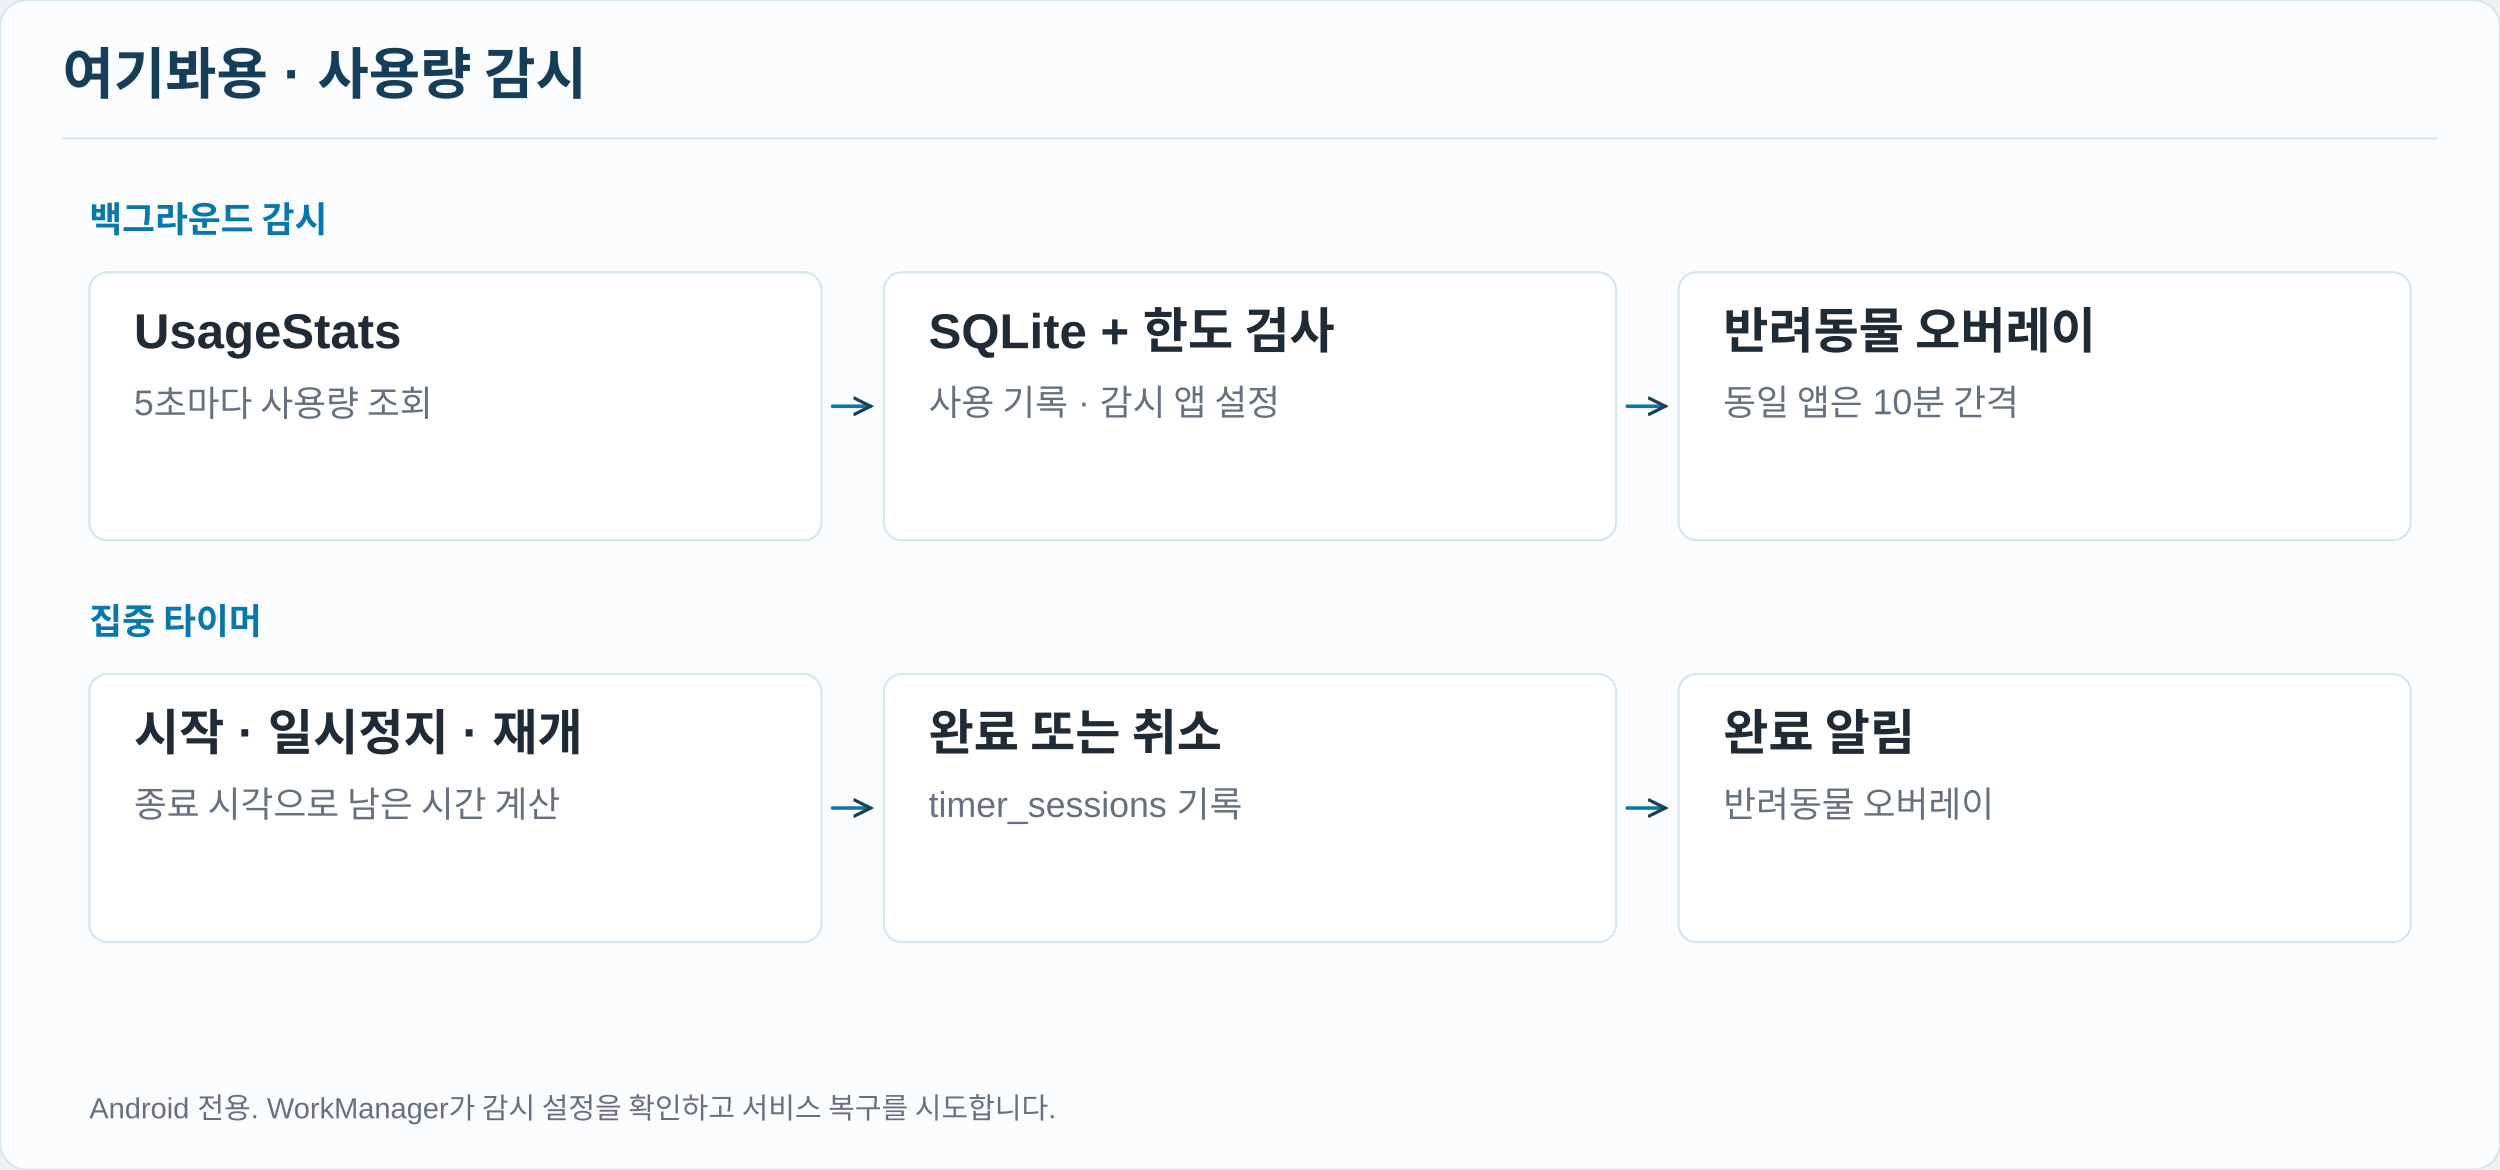
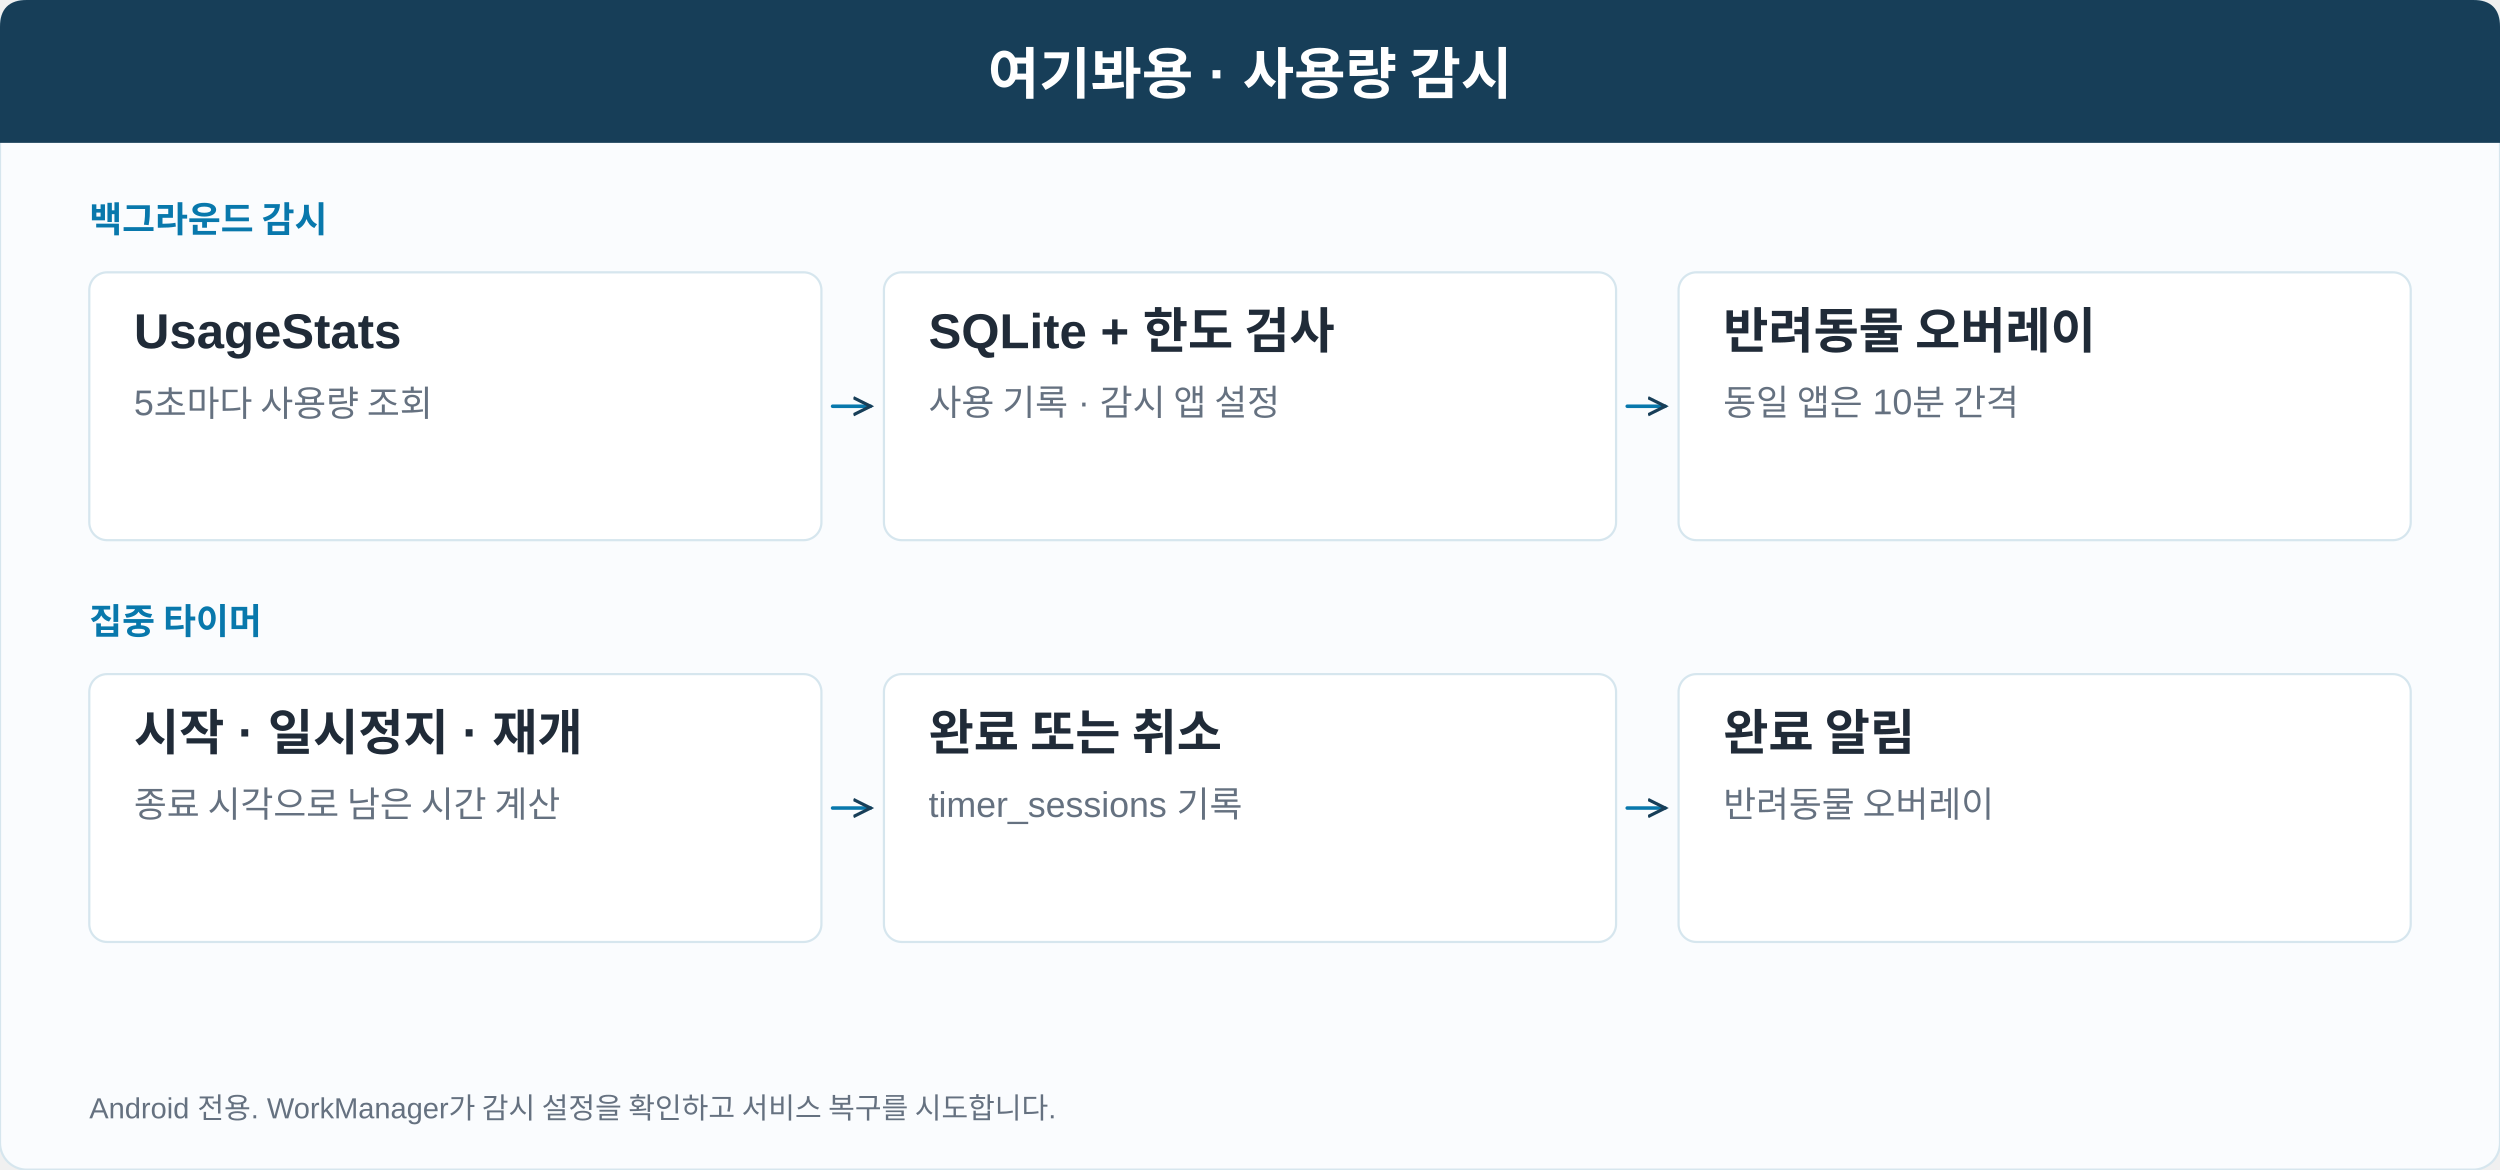
<svg xmlns="http://www.w3.org/2000/svg" width="1120" height="524" viewBox="0 0 1120 524" role="img" aria-labelledby="title desc" font-family="Segoe UI, Malgun Gothic, Arial, sans-serif">
  <defs>
    <marker id="arrow" viewBox="0 0 10 10" refX="8" refY="5" markerWidth="6" markerHeight="6" orient="auto">
      <path d="M0 1 L8 5 L0 9" fill="none" stroke="#173E58" stroke-width="1.5" />
    </marker>
  </defs>
  <rect x="0" y="0" width="1120" height="524" rx="12" fill="#FAFCFE" stroke="#D6E6EE" />
-   <path d="M28 62 H1092" stroke="#D6E6EE" />
-   <text x="28" y="42" font-size="25" fill="#173E58" font-weight="600">여기봐용 · 사용량 감시</text>
+   <path d="M12 0 H1108 Q1120 0 1120 12 V64 H0 V12 Q0 0 12 0 Z" fill="#173E58" />
+   <text x="560" text-anchor="middle" y="42" font-size="25" fill="#FFFFFF" font-weight="600">여기봐용 · 사용량 감시</text>
  <g transform="translate(0 -80)">
    <text x="40" y="184" font-size="16" fill="#0878AC" font-weight="600">백그라운드 감시</text>
    <rect x="40" y="202" width="328" height="120" rx="8" fill="#FFFFFF" stroke="#D6E6EE" />
    <text x="60" y="236" font-size="22" fill="#202B38" font-weight="600">UsageStats</text>
    <text x="60" y="266" font-size="16" fill="#657180" font-weight="400">5초마다 사용량 조회</text>
    <path d="M373 262 L390 262" fill="none" stroke="#0878AC" stroke-width="1.6" stroke-linecap="round" stroke-linejoin="round" marker-end="url(#arrow)" />
    <rect x="396" y="202" width="328" height="120" rx="8" fill="#FFFFFF" stroke="#D6E6EE" />
    <text x="416" y="236" font-size="22" fill="#202B38" font-weight="600">SQLite + 한도 검사</text>
    <text x="416" y="266" font-size="16" fill="#657180" font-weight="400">사용 기록 · 감시 앱 설정</text>
    <path d="M729 262 L746 262" fill="none" stroke="#0878AC" stroke-width="1.6" stroke-linecap="round" stroke-linejoin="round" marker-end="url(#arrow)" />
    <rect x="752" y="202" width="328" height="120" rx="8" fill="#FFFFFF" stroke="#D6E6EE" />
    <text x="772" y="236" font-size="22" fill="#202B38" font-weight="600">반려동물 오버레이</text>
    <text x="772" y="266" font-size="16" fill="#657180" font-weight="400">동일 앱은 10분 간격</text>
    <text x="40" y="364" font-size="16" fill="#0878AC" font-weight="600">집중 타이머</text>
    <rect x="40" y="382" width="328" height="120" rx="8" fill="#FFFFFF" stroke="#D6E6EE" />
    <text x="60" y="416" font-size="22" fill="#202B38" font-weight="600">시작 · 일시정지 · 재개</text>
    <text x="60" y="446" font-size="16" fill="#657180" font-weight="400">종료 시각으로 남은 시간 계산</text>
    <path d="M373 442 L390 442" fill="none" stroke="#0878AC" stroke-width="1.6" stroke-linecap="round" stroke-linejoin="round" marker-end="url(#arrow)" />
    <rect x="396" y="382" width="328" height="120" rx="8" fill="#FFFFFF" stroke="#D6E6EE" />
    <text x="416" y="416" font-size="22" fill="#202B38" font-weight="600">완료 또는 취소</text>
    <text x="416" y="446" font-size="16" fill="#657180" font-weight="400">timer_sessions 기록</text>
    <path d="M729 442 L746 442" fill="none" stroke="#0878AC" stroke-width="1.6" stroke-linecap="round" stroke-linejoin="round" marker-end="url(#arrow)" />
    <rect x="752" y="382" width="328" height="120" rx="8" fill="#FFFFFF" stroke="#D6E6EE" />
    <text x="772" y="416" font-size="22" fill="#202B38" font-weight="600">완료 알림</text>
    <text x="772" y="446" font-size="16" fill="#657180" font-weight="400">반려동물 오버레이</text>
    <text x="40" y="581" font-size="13" fill="#657180" font-weight="400">Android 전용. WorkManager가 감시 설정을 확인하고 서비스 복구를 시도합니다.</text>
  </g>
</svg>
